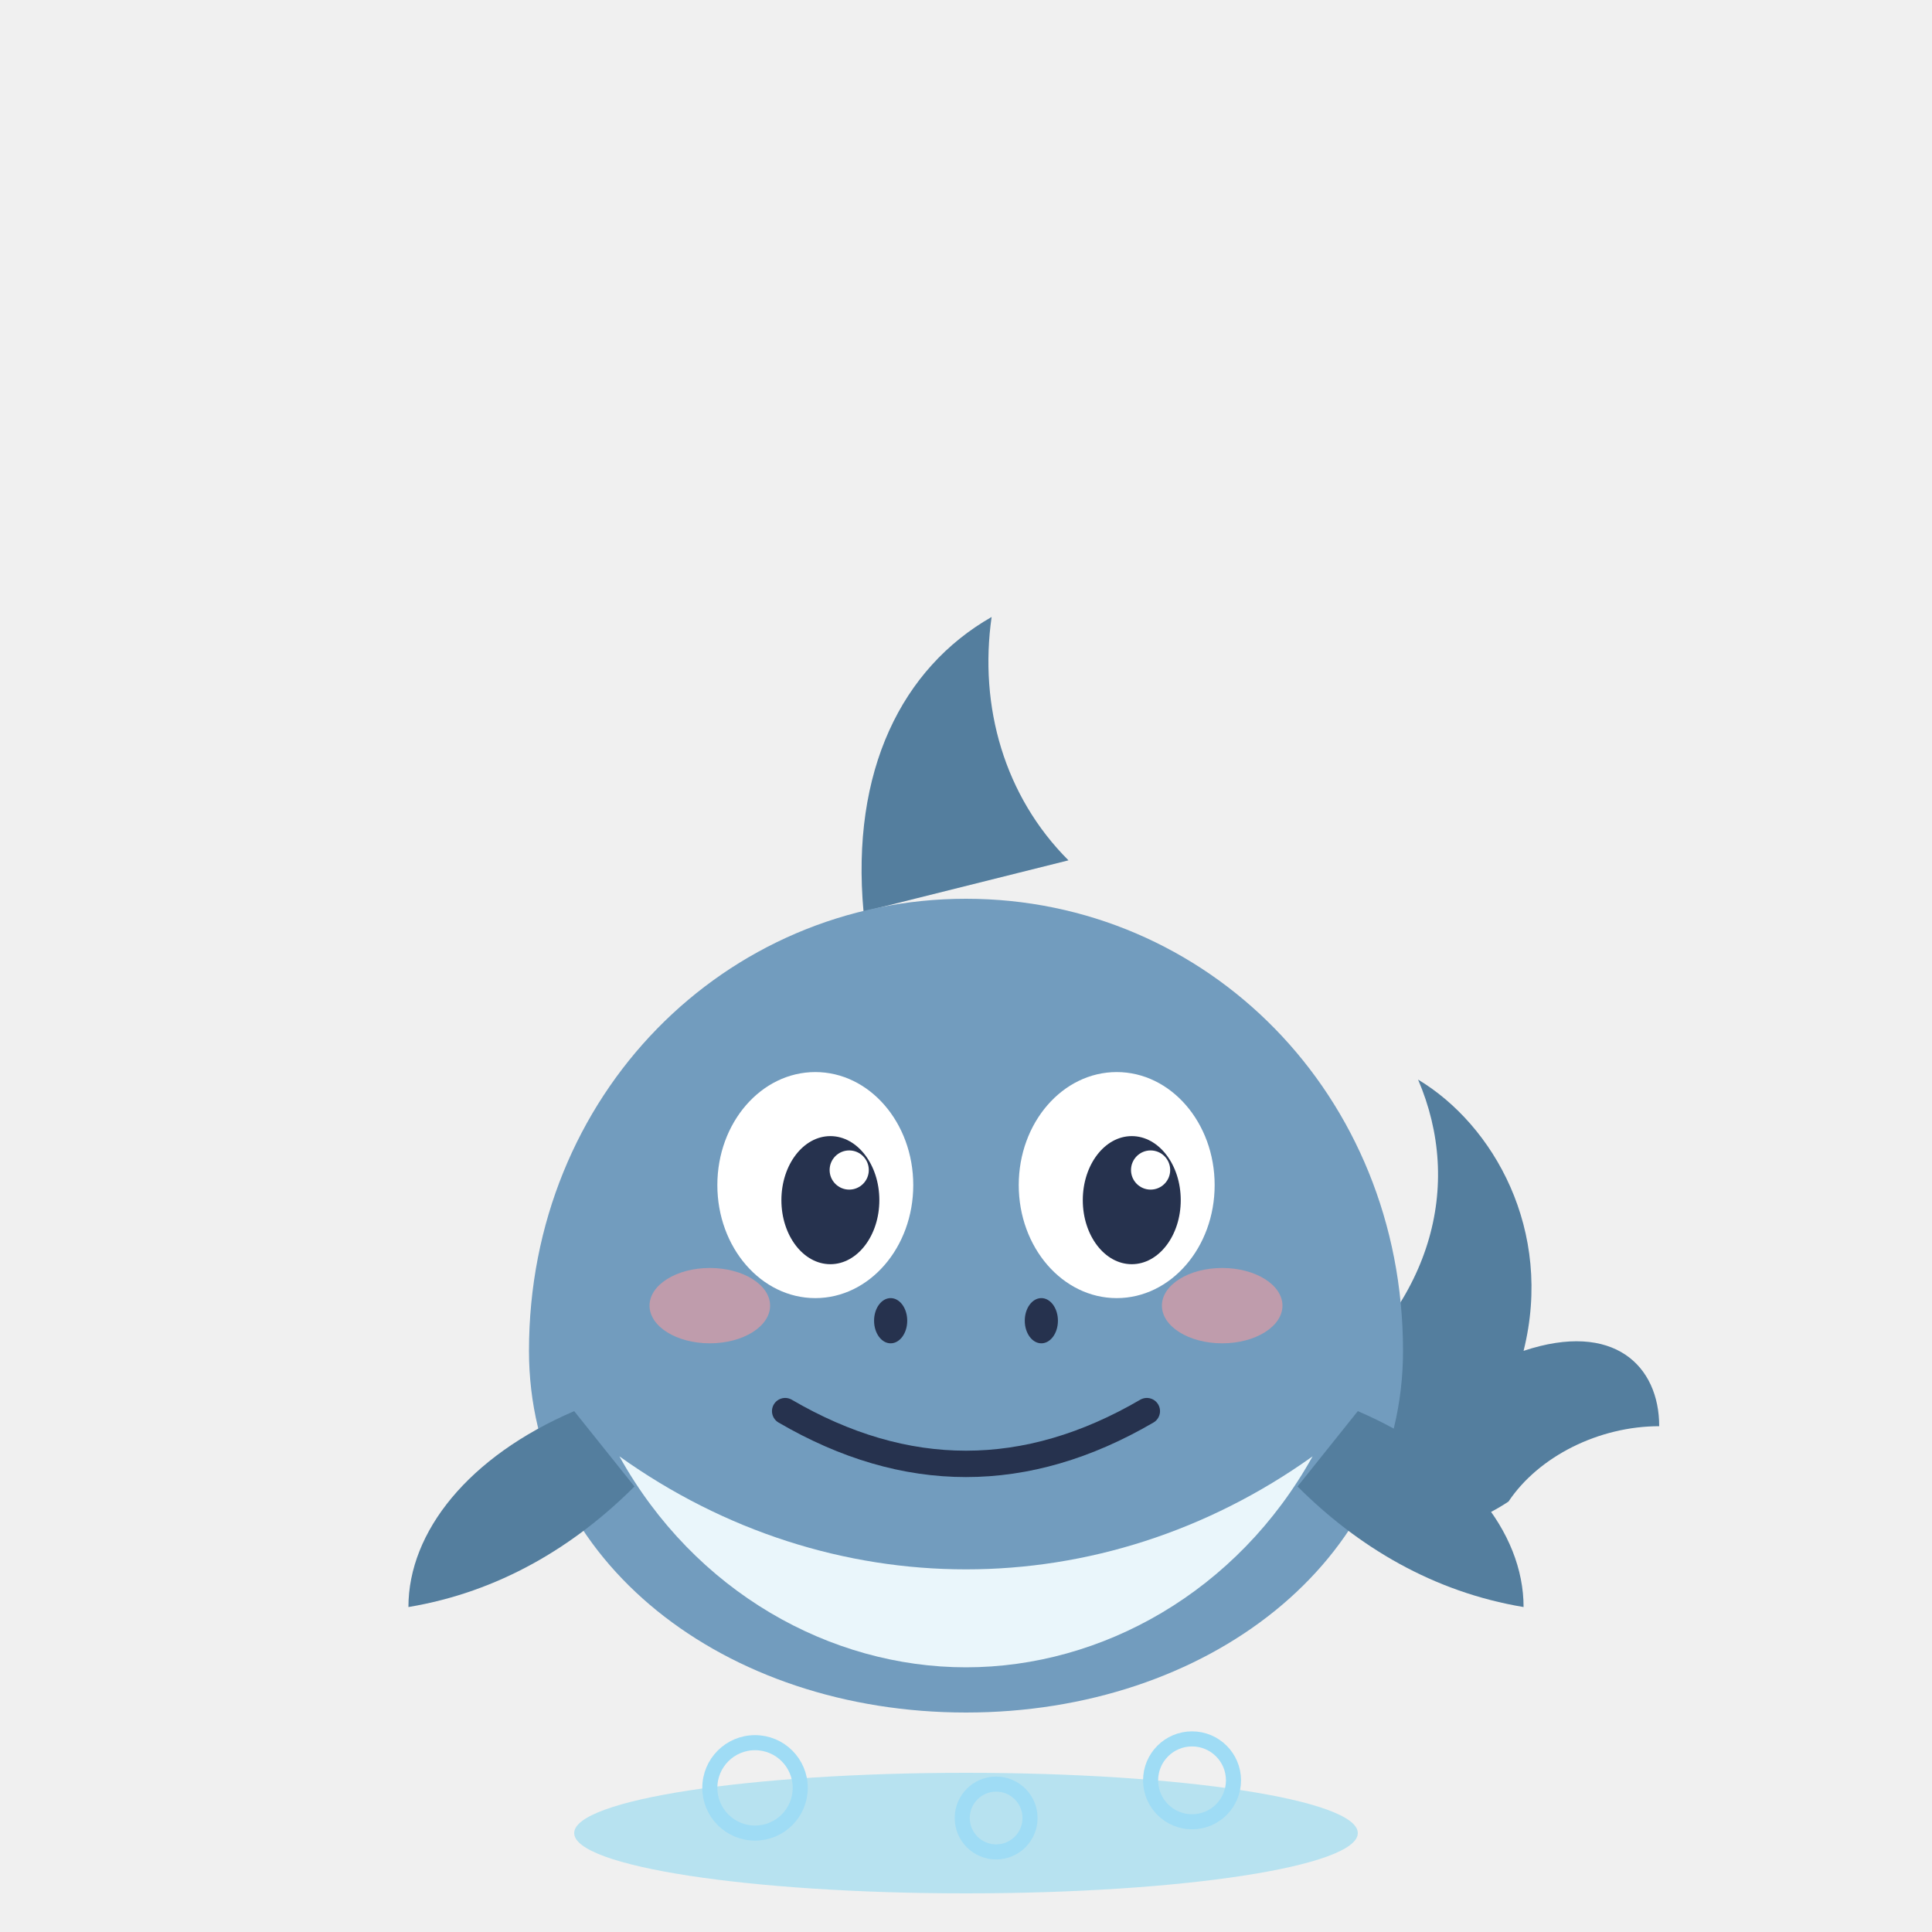
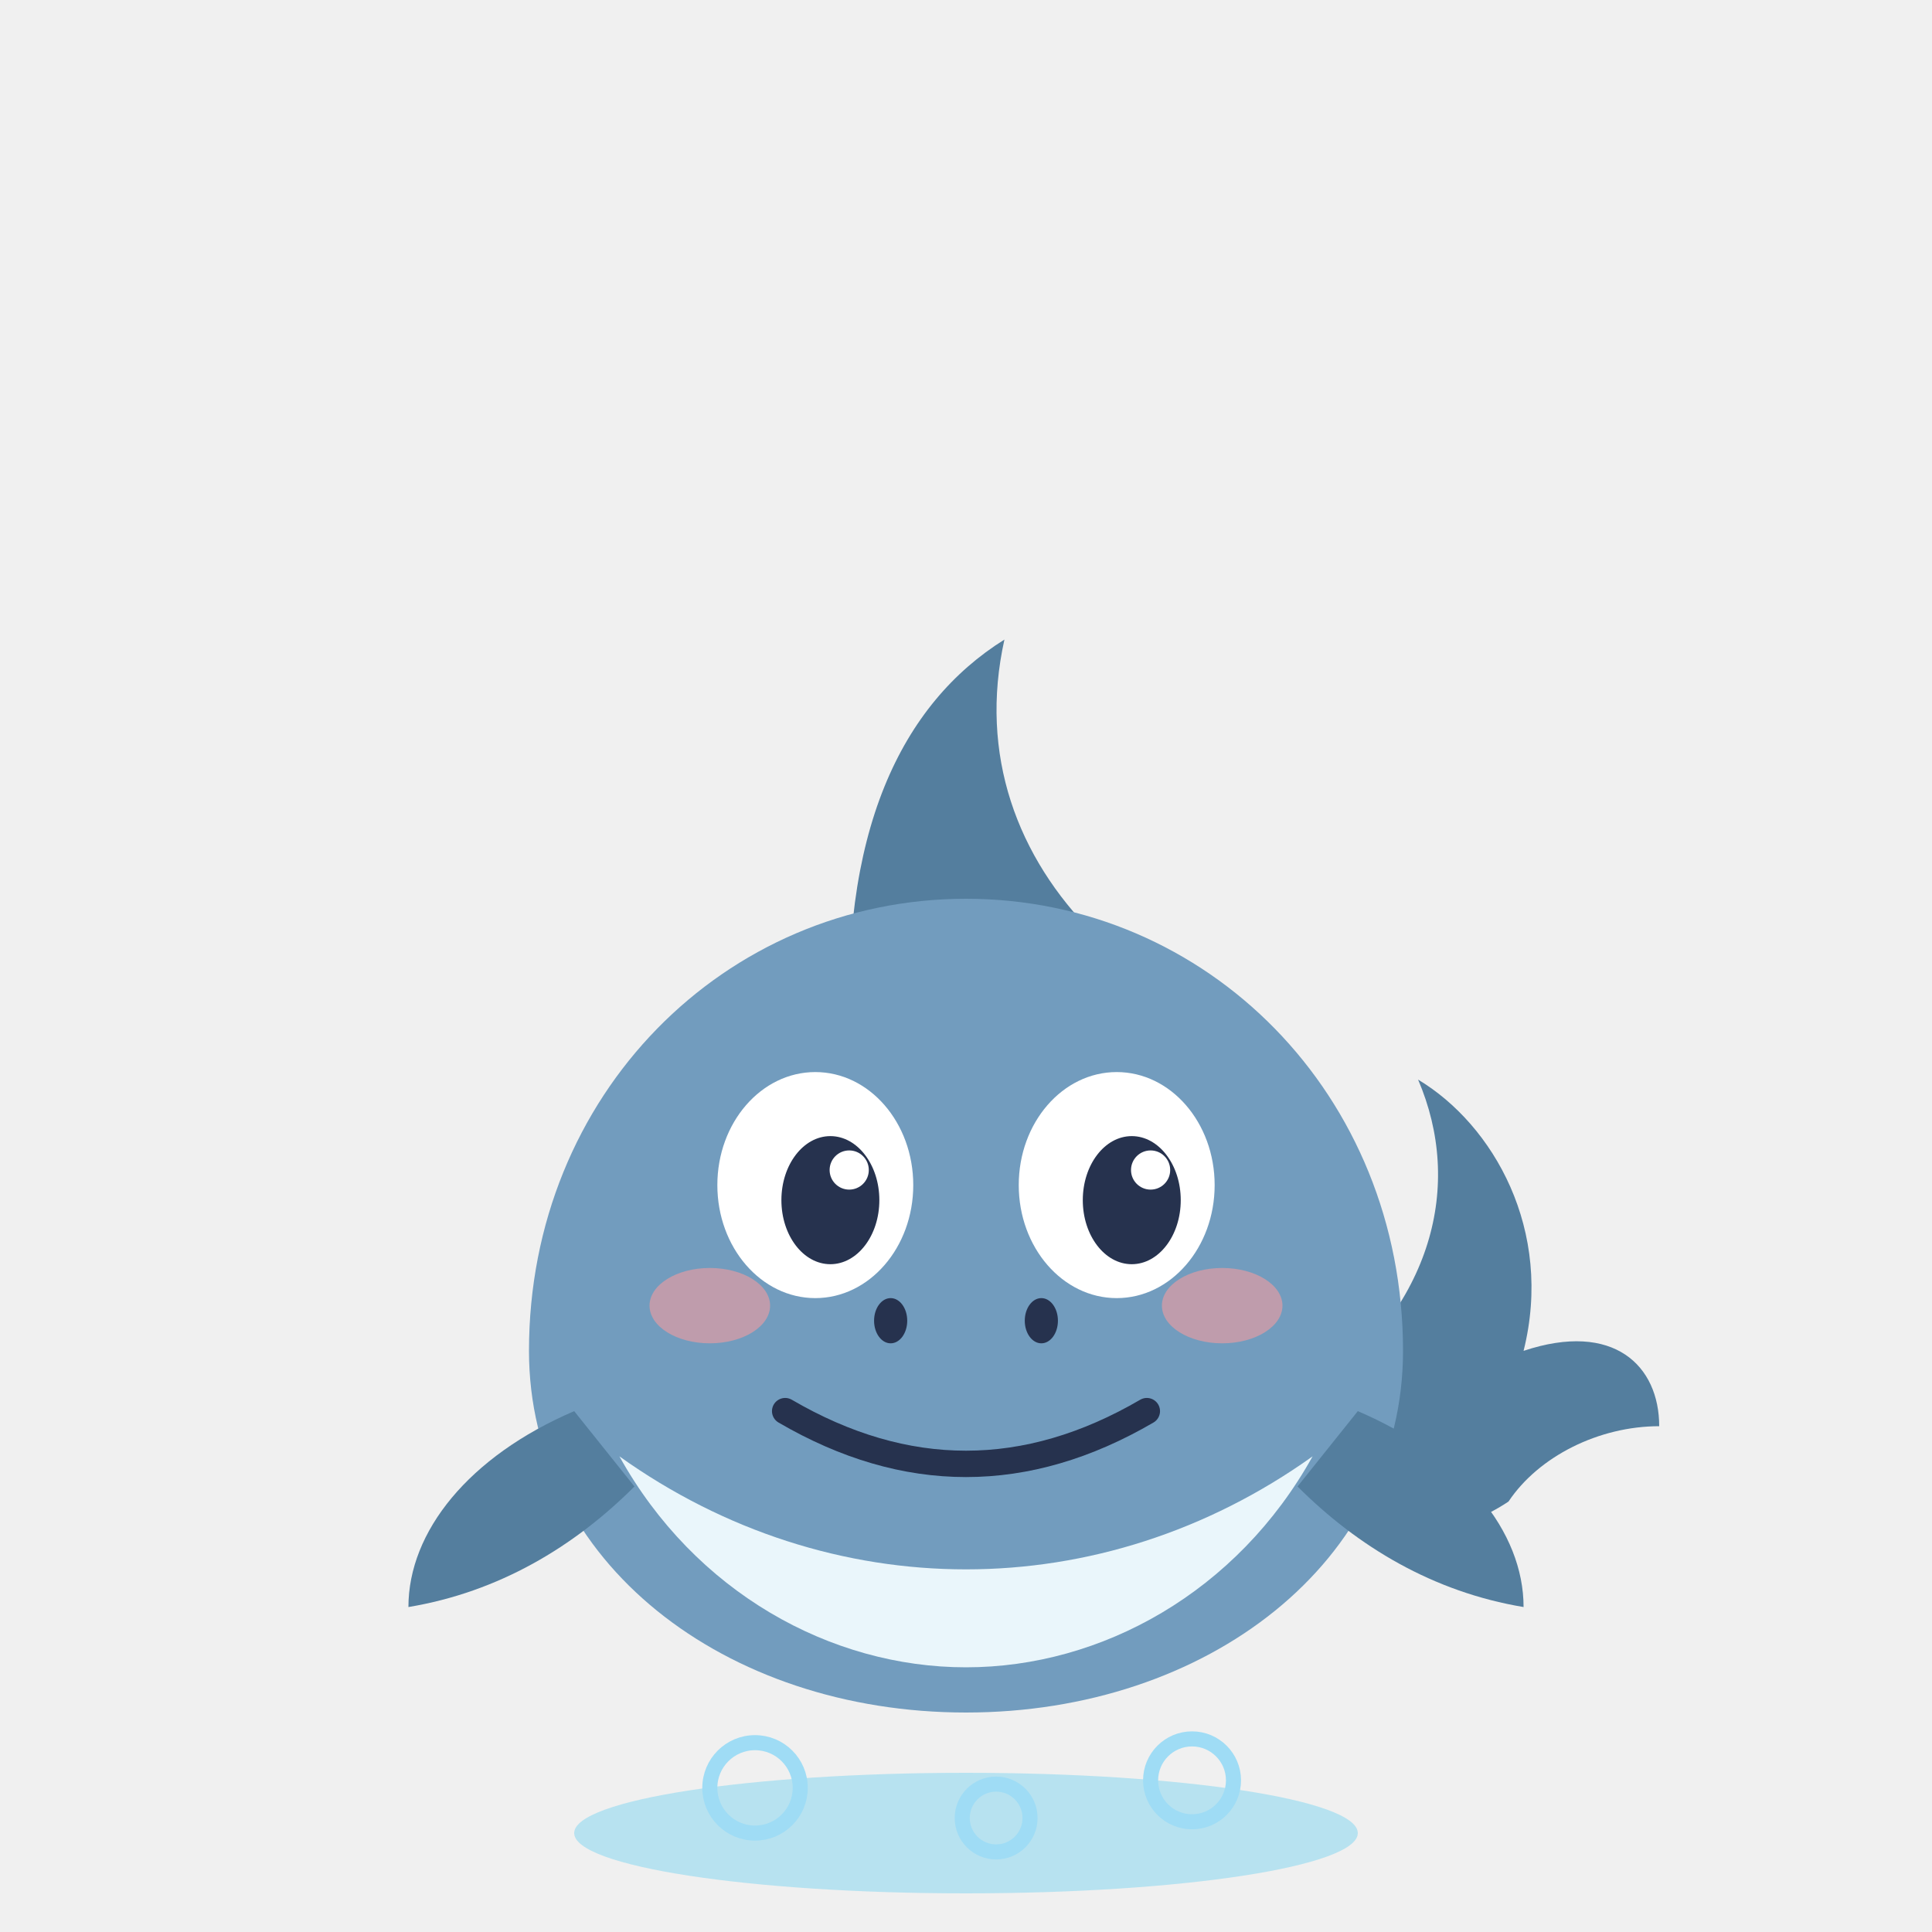
<svg xmlns="http://www.w3.org/2000/svg" viewBox="0 0 200 200" width="200" height="200">
  <g id="pet" transform="translate(100,196) scale(0.78) translate(-100,-196)">
    <ellipse id="water" cx="100" cy="188" rx="52" ry="8" fill="#4cc9f0" opacity="0.35" />
    <g id="floatBubbles">
      <circle cx="72" cy="182" r="6" fill="none" stroke="#9fdcf5" stroke-width="2" />
      <circle cx="104" cy="186" r="4.5" fill="none" stroke="#9fdcf5" stroke-width="2" />
      <circle cx="130" cy="181" r="5.5" fill="none" stroke="#9fdcf5" stroke-width="2" />
    </g>
    <path id="tailFin" d="M146,130 C162,118 166,102 160,88 C170,94 178,108 174,124 C186,120 192,126 192,134 C184,134 176,138 172,144 C160,152 148,146 146,138 Z" fill="#547e9e" />
-     <g id="dorsal" transform="translate(100,64) scale(0.85) translate(-100,-64)">
-       <path d="M84,66 C82,44 90,28 104,20 C102,34 106,48 116,58 Z" fill="#547e9e" />
+     <g id="dorsal" transform="translate(100,84) scale(0.85) translate(-100,-84)">
+       <path d="M82,84 C80,50 90,30 106,20 C102,38 108,54 120,66 L114,84 Z" fill="#547e9e" />
    </g>
    <path id="body" d="M42,124 C42,90 68,64 100,64 C132,64 158,90 158,124 C158,152 132,172 100,172 C68,172 42,152 42,124 Z" fill="#729cbe" />
    <path id="belly" d="M54,138 C64,156 82,166 100,166 C118,166 136,156 146,138 C132,148 116,153 100,153 C84,153 68,148 54,138 Z" fill="#eaf6fb" />
    <path id="finL" d="M48,132 C34,138 26,148 26,158 C38,156 48,150 56,142 Z" fill="#547e9e" />
    <path id="finR" d="M152,132 C166,138 174,148 174,158 C162,156 152,150 144,142 Z" fill="#547e9e" />
    <path id="mouth" d="M76,132 Q100,146 124,132" fill="none" stroke="#26324e" stroke-width="3.5" stroke-linecap="round" />
    <ellipse cx="90" cy="120" rx="2.2" ry="3" fill="#26324e" />
    <ellipse cx="110" cy="120" rx="2.2" ry="3" fill="#26324e" />
    <g id="eyeL">
      <ellipse cx="80" cy="102" rx="13.0" ry="15.0" fill="#ffffff" />
      <ellipse cx="82" cy="104" rx="6.5" ry="8.5" fill="#26324e" />
      <circle cx="84.5" cy="100" r="2.6" fill="#ffffff" />
    </g>
    <g id="eyeR">
      <ellipse cx="120" cy="102" rx="13.0" ry="15.0" fill="#ffffff" />
      <ellipse cx="122" cy="104" rx="6.5" ry="8.5" fill="#26324e" />
      <circle cx="124.5" cy="100" r="2.6" fill="#ffffff" />
    </g>
    <ellipse id="cheekL" cx="66" cy="118" rx="8" ry="5" fill="#ff9c9c" opacity="0.55" />
    <ellipse id="cheekR" cx="134" cy="118" rx="8" ry="5" fill="#ff9c9c" opacity="0.55" />
  </g>
</svg>
